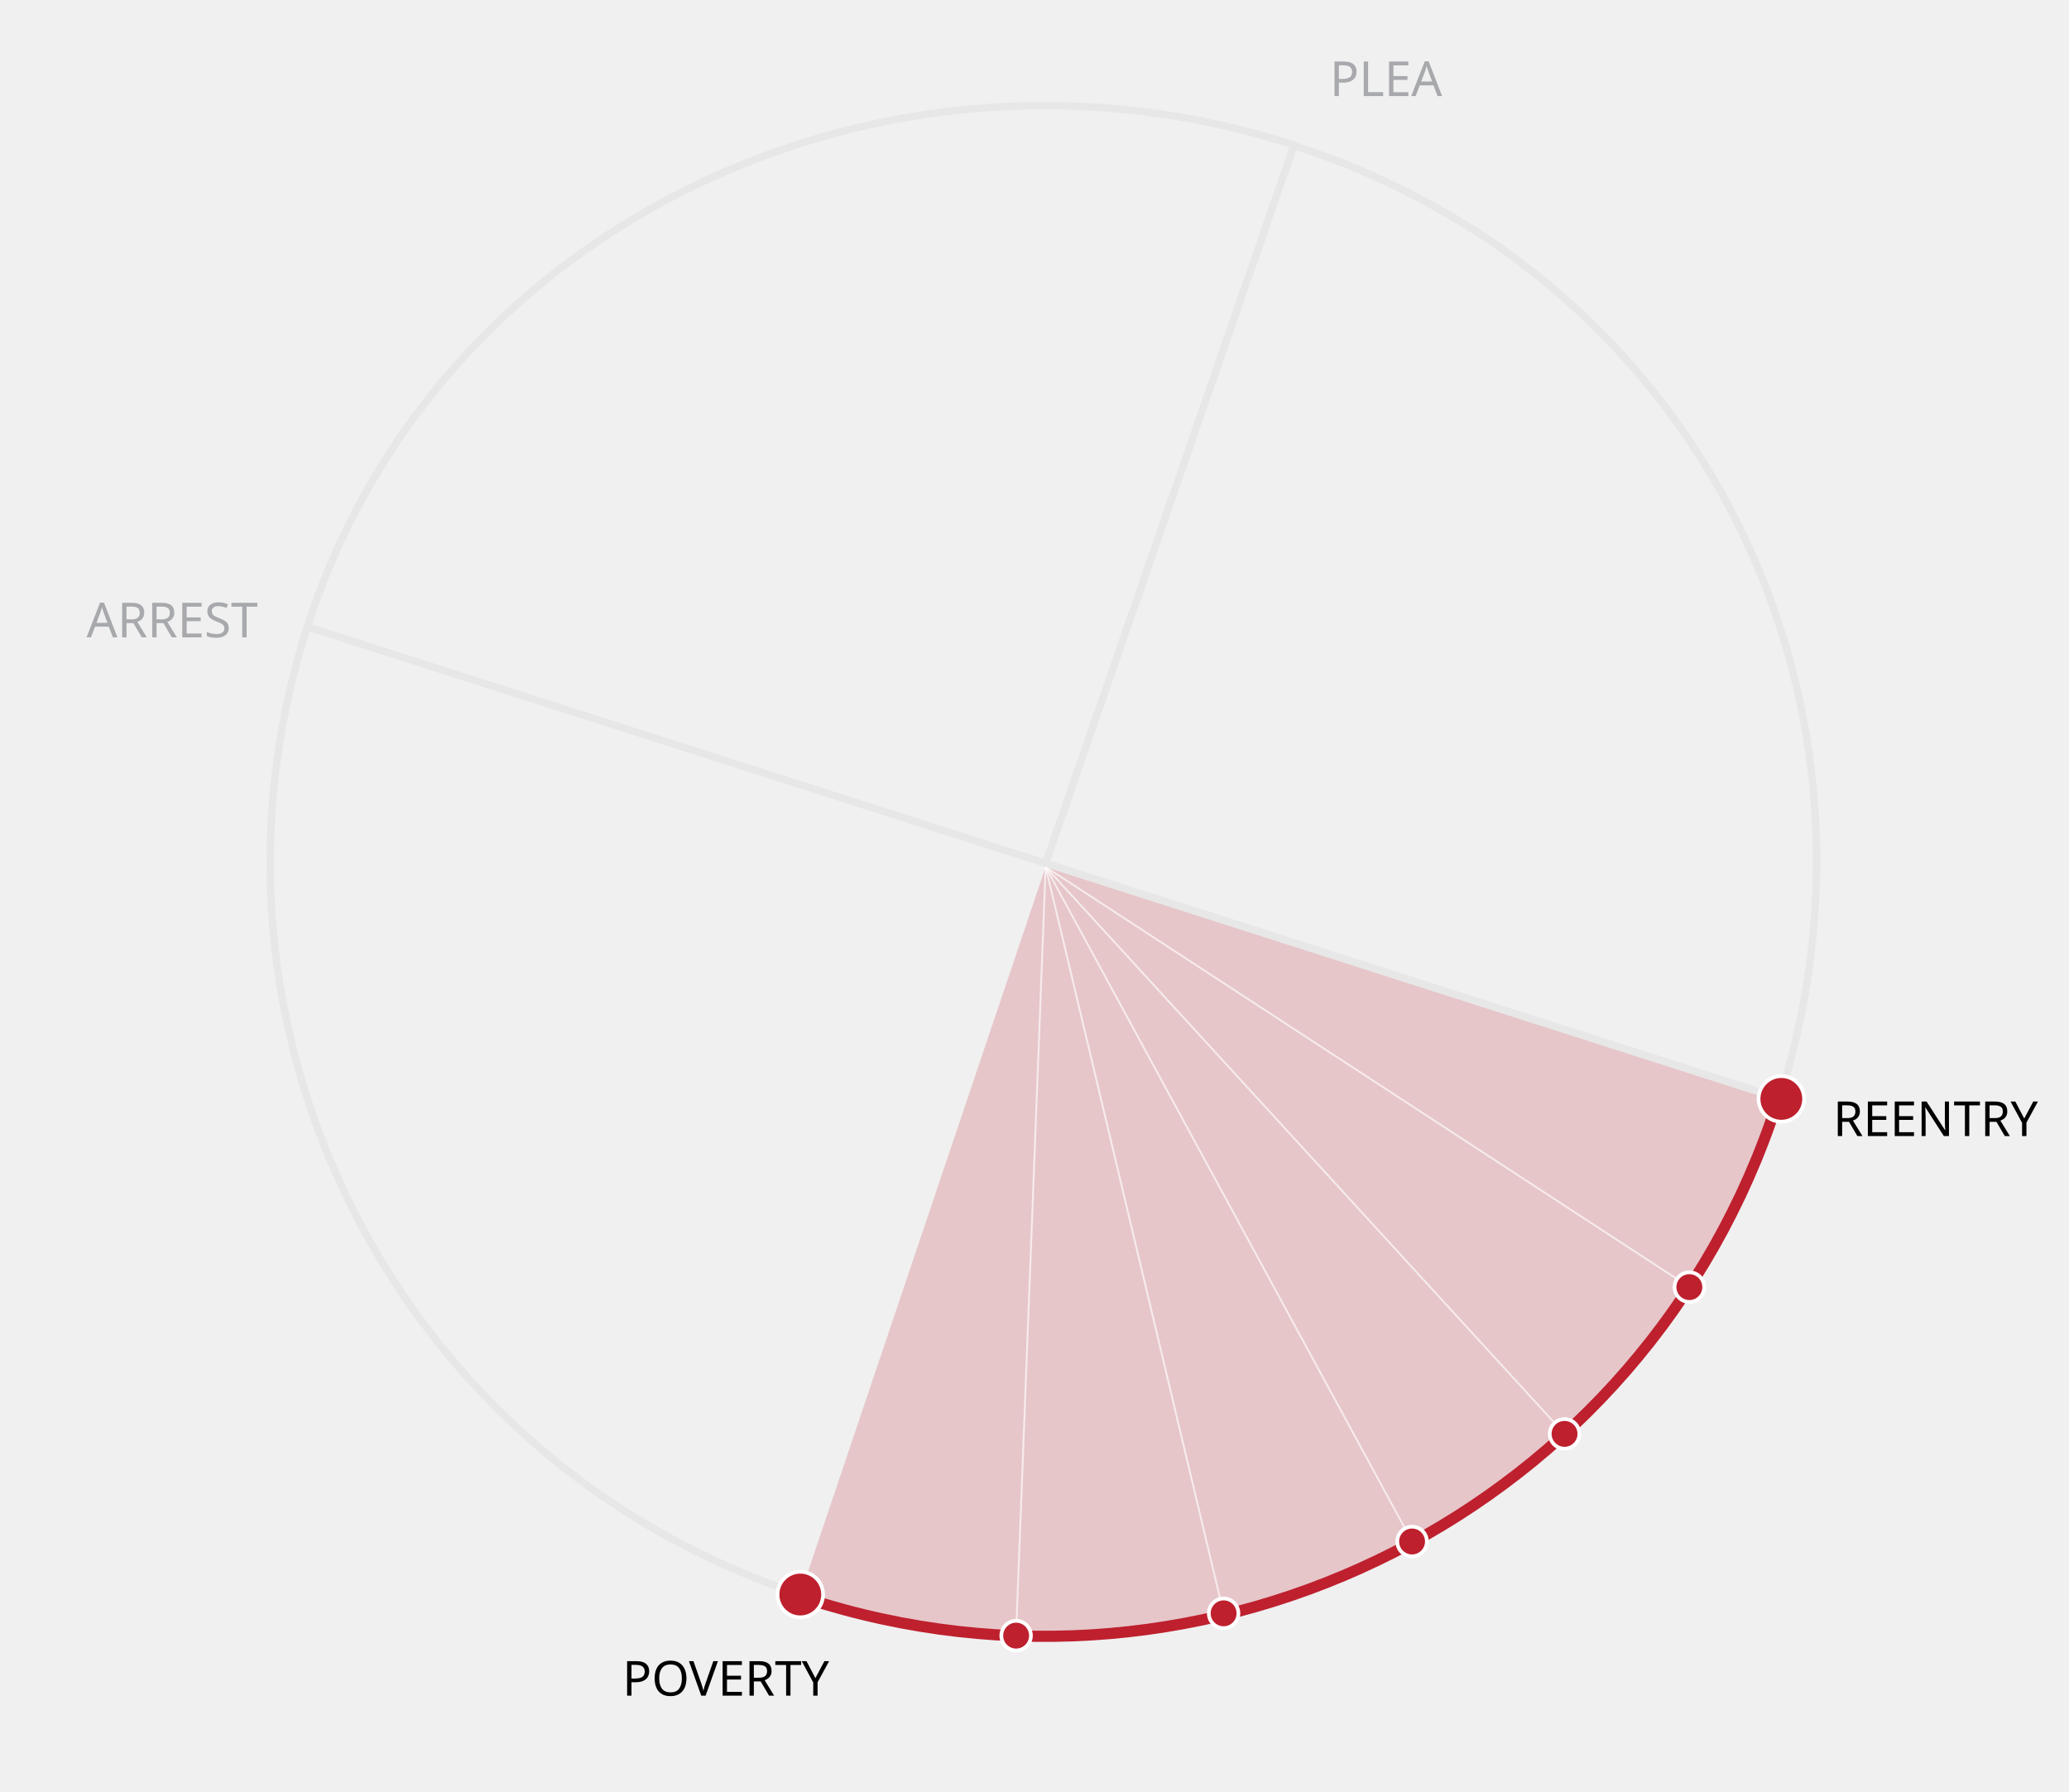
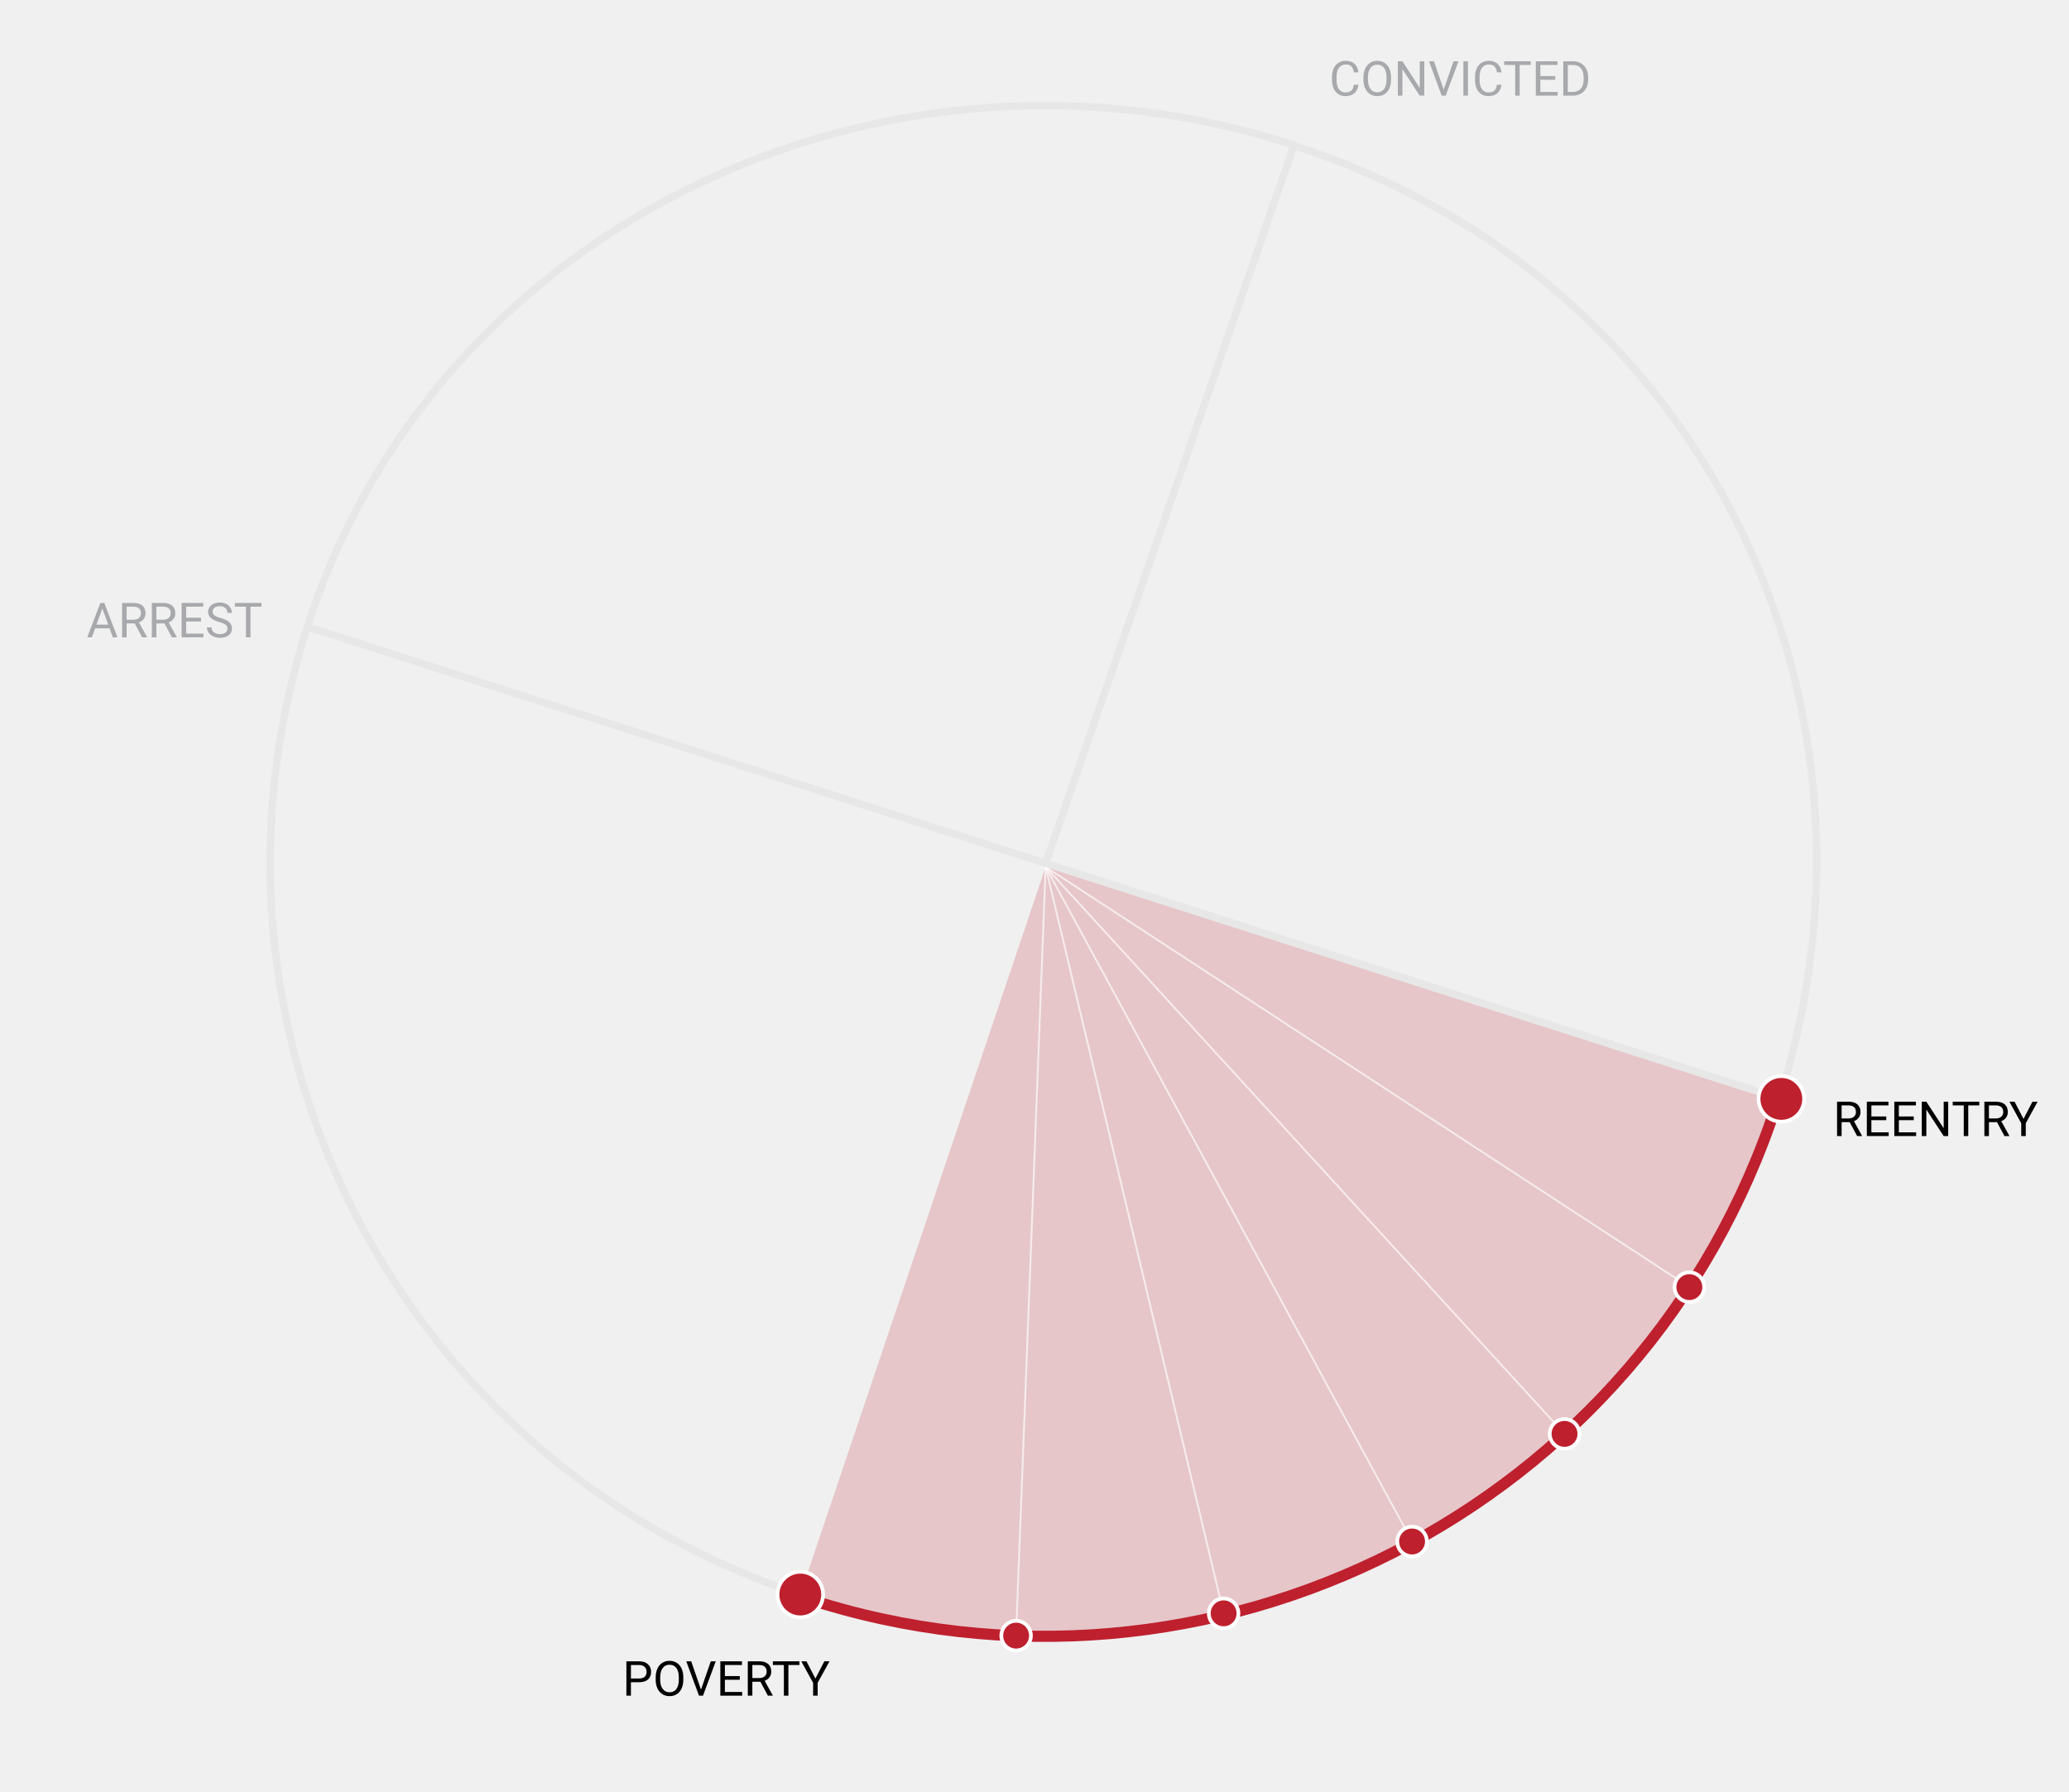
<svg xmlns="http://www.w3.org/2000/svg" version="1.1" id="Layer_1" x="0px" y="0px" viewBox="0 0 556.472 481.872" enable-background="new 0 0 556.472 481.872" xml:space="preserve">
  <path opacity="0.2" fill="#BE1E2D" d="M478.511,296.329c-35.599,109.465-153.802,168.069-263.263,132.474l65.982-195.674  L478.511,296.329z" />
-   <path fill="none" stroke="#E7E7E7" stroke-width="2" stroke-miterlimit="10" d="M478.011,297.397  c35.379-108.789-20.58-222.658-129.373-258.039" />
+   <path fill="none" stroke="#E7E7E7" stroke-width="2" stroke-miterlimit="10" d="M478.011,297.396  c35.379-108.789-20.58-222.658-129.373-258.039" />
  <g>
    <path fill="none" stroke="#E7E7E7" stroke-width="2" stroke-miterlimit="10" d="M82.871,167.881   C47.492,276.668,106.997,393.537,215.79,428.92" />
  </g>
-   <path fill="none" stroke="#E7E7E7" stroke-width="2" stroke-miterlimit="10" d="M348.039,39.02  C239.247,3.643,118.251,59.088,82.871,167.881" />
+   <path fill="none" stroke="#E7E7E7" stroke-width="2" stroke-miterlimit="10" d="M348.039,39.019  C239.247,3.643,118.251,59.088,82.871,167.881" />
  <path fill="none" stroke="#BE202E" stroke-width="3" stroke-miterlimit="10" d="M216.808,429.838  c108.789,35.375,225.66-24.133,261.041-132.922" />
-   <text transform="matrix(1 0 0 1 167.4008 456)" font-family="'Roboto-Regular'" font-size="13px">POVERTY</text>
  <g>
-     <text transform="matrix(1 0 0 1 493.0239 305.5078)" font-family="'Roboto-Regular'" font-size="13px">REENTRY</text>
+     <path d="M169.692,452.382V456h-1.219v-9.242h3.409c1.012,0,1.804,0.258,2.377,0.774s0.86,1.2,0.86,2.05   c0,0.897-0.28,1.589-0.841,2.073s-1.364,0.727-2.409,0.727H169.692z M169.692,451.385h2.19c0.651,0,1.151-0.153,1.498-0.461   c0.347-0.307,0.521-0.751,0.521-1.332c0-0.551-0.174-0.991-0.521-1.322s-0.823-0.502-1.429-0.516h-2.26V451.385z" />
+     <path d="M183.784,451.678c0,0.905-0.152,1.695-0.457,2.37s-0.736,1.19-1.295,1.546s-1.21,0.533-1.955,0.533   c-0.728,0-1.373-0.179-1.936-0.536s-1-0.868-1.311-1.53c-0.312-0.662-0.471-1.429-0.479-2.301v-0.666   c0-0.889,0.154-1.674,0.464-2.355c0.309-0.682,0.745-1.203,1.311-1.564c0.564-0.362,1.211-0.543,1.939-0.543   c0.74,0,1.393,0.179,1.958,0.536c0.564,0.357,0.999,0.876,1.304,1.556c0.305,0.679,0.457,1.469,0.457,2.371V451.678z    M182.572,451.08c0-1.096-0.22-1.937-0.66-2.522s-1.056-0.88-1.847-0.88c-0.771,0-1.377,0.294-1.819,0.88s-0.669,1.399-0.683,2.44   v0.68c0,1.062,0.224,1.896,0.67,2.504s1.062,0.91,1.844,0.91c0.787,0,1.396-0.286,1.828-0.859s0.654-1.396,0.667-2.467V451.08z" />
+     <path d="M188.533,454.381l2.641-7.623h1.332L189.078,456h-1.078l-3.422-9.242h1.326L188.533,454.381z" />
+     <path d="M198.968,451.729h-4.006v3.275h4.653V456h-5.872v-9.242h5.809v0.996h-4.59v2.978h4.006V451.729z" />
+     <path d="M204.523,452.262h-2.172V456h-1.225v-9.242h3.06c1.041,0,1.842,0.237,2.402,0.711s0.841,1.164,0.841,2.069   c0,0.575-0.155,1.077-0.466,1.505c-0.312,0.427-0.744,0.746-1.298,0.958l2.17,3.923V456h-1.307L204.523,452.262z M202.351,451.265   h1.873c0.605,0,1.087-0.157,1.444-0.471s0.536-0.733,0.536-1.259c0-0.572-0.17-1.011-0.511-1.316s-0.833-0.46-1.476-0.465h-1.867   V451.265z" />
+     <path d="M215.015,447.754h-2.971V456h-1.213v-8.246h-2.965v-0.996h7.148V447.754z" />
+     <path d="M219.305,451.398l2.412-4.641h1.385l-3.188,5.795V456h-1.219v-3.447l-3.186-5.795h1.396L219.305,451.398z" />
  </g>
  <g>
-     <text transform="matrix(1 0 0 1 23.2846 171.3896)" fill="#A7A9AC" font-family="'Roboto-Regular'" font-size="13px">ARREST</text>
+     <g>
+       <path d="M497.487,301.77h-2.172v3.738h-1.225v-9.242h3.06c1.041,0,1.842,0.237,2.402,0.711s0.841,1.164,0.841,2.069    c0,0.575-0.155,1.077-0.466,1.505c-0.312,0.427-0.744,0.746-1.298,0.958l2.17,3.923v0.076h-1.307L497.487,301.77z     M495.315,300.772h1.873c0.605,0,1.087-0.157,1.444-0.471s0.536-0.733,0.536-1.259c0-0.572-0.17-1.011-0.511-1.316    s-0.833-0.46-1.476-0.465h-1.867V300.772z" />
+       <path d="M507.326,301.236h-4.006v3.275h4.653v0.996h-5.872v-9.242h5.809v0.996h-4.59v2.978h4.006V301.236z" />
+       <path d="M514.714,301.236h-4.006v3.275h4.653v0.996h-5.872v-9.242h5.809v0.996h-4.59v2.978h4.006V301.236z" />
+       <path d="M523.982,305.508h-1.225l-4.653-7.122v7.122h-1.226v-9.242h1.226l4.665,7.154v-7.154h1.213V305.508z" />
+       <path d="M532.348,297.262h-2.971v8.246h-1.213v-8.246H525.2v-0.996h7.148V297.262z" />
+       <path d="M537.109,301.77h-2.172v3.738h-1.225v-9.242h3.06c1.041,0,1.842,0.237,2.402,0.711s0.841,1.164,0.841,2.069    c0,0.575-0.155,1.077-0.466,1.505c-0.312,0.427-0.744,0.746-1.298,0.958l2.17,3.923v0.076h-1.307L537.109,301.77z     M534.937,300.772h1.873c0.605,0,1.087-0.157,1.444-0.471s0.536-0.733,0.536-1.259c0-0.572-0.17-1.011-0.511-1.316    s-0.833-0.46-1.476-0.465h-1.867V300.772z" />
+       <path d="M544.236,300.906l2.412-4.641h1.385l-3.188,5.795v3.447h-1.219v-3.447l-3.186-5.795h1.396L544.236,300.906z" />
+     </g>
  </g>
-   <text transform="matrix(1 0 0 1 357.6577 25.8291)" fill="#A7A9AC" font-family="'Roboto-Regular'" font-size="13px">PLEA</text>
+   <g>
+     <g>
+       <path fill="#A7A9AC" d="M29.46,168.972h-3.871l-0.87,2.418h-1.257l3.529-9.242h1.066l3.535,9.242h-1.25L29.46,168.972z     M25.956,167.975h3.143l-1.574-4.323L25.956,167.975z" />
+       <path fill="#A7A9AC" d="M36.228,167.651h-2.172v3.738h-1.225v-9.242h3.06c1.041,0,1.842,0.237,2.402,0.711    s0.841,1.164,0.841,2.069c0,0.575-0.155,1.077-0.466,1.505c-0.312,0.427-0.744,0.746-1.298,0.958l2.17,3.923v0.076h-1.307    L36.228,167.651z M34.056,166.654h1.873c0.605,0,1.087-0.157,1.444-0.471s0.536-0.733,0.536-1.259c0-0.572-0.17-1.011-0.511-1.316    s-0.833-0.46-1.476-0.465h-1.867V166.654z" />
+       <path fill="#A7A9AC" d="M44.232,167.651H42.06v3.738h-1.225v-9.242h3.06c1.041,0,1.842,0.237,2.402,0.711s0.841,1.164,0.841,2.069    c0,0.575-0.155,1.077-0.466,1.505c-0.312,0.427-0.744,0.746-1.298,0.958l2.17,3.923v0.076h-1.307L44.232,167.651z M42.06,166.654    h1.873c0.605,0,1.087-0.157,1.444-0.471s0.536-0.733,0.536-1.259c0-0.572-0.17-1.011-0.511-1.316s-0.833-0.46-1.476-0.465H42.06    V166.654z" />
+       <path fill="#A7A9AC" d="M54.071,167.118h-4.006v3.275h4.653v0.996h-5.872v-9.242h5.809v0.996h-4.59v2.978h4.006V167.118z" />
+       <path fill="#A7A9AC" d="M58.958,167.271c-1.045-0.301-1.806-0.67-2.282-1.108c-0.476-0.438-0.714-0.979-0.714-1.622    c0-0.728,0.291-1.329,0.873-1.806c0.582-0.476,1.338-0.714,2.269-0.714c0.635,0,1.201,0.123,1.698,0.368s0.883,0.584,1.155,1.016    c0.273,0.432,0.41,0.903,0.41,1.415h-1.226c0-0.561-0.178-1.001-0.533-1.321s-0.856-0.481-1.505-0.481    c-0.601,0-1.069,0.133-1.405,0.398c-0.337,0.265-0.505,0.632-0.505,1.103c0,0.378,0.16,0.696,0.479,0.957s0.863,0.499,1.631,0.716    c0.769,0.216,1.369,0.454,1.803,0.715c0.434,0.26,0.756,0.563,0.965,0.91c0.21,0.348,0.314,0.756,0.314,1.226    c0,0.749-0.292,1.349-0.876,1.8c-0.584,0.45-1.365,0.676-2.342,0.676c-0.635,0-1.228-0.122-1.777-0.365    c-0.551-0.243-0.975-0.576-1.273-1c-0.298-0.423-0.447-0.903-0.447-1.44h1.225c0,0.559,0.207,1,0.619,1.323    c0.413,0.324,0.964,0.486,1.654,0.486c0.643,0,1.136-0.132,1.479-0.395c0.343-0.262,0.514-0.619,0.514-1.072    s-0.158-0.803-0.476-1.051C60.368,167.756,59.792,167.511,58.958,167.271z" />
+       <path fill="#A7A9AC" d="M70.333,163.144h-2.971v8.246H66.15v-8.246h-2.965v-0.996h7.148V163.144z" />
+     </g>
+   </g>
  <path fill="#BE202E" stroke="#FFFFFF" stroke-miterlimit="10" d="M210.918,424.471c2.393-2.393,6.268-2.393,8.662,0  c2.395,2.395,2.391,6.27,0,8.662c-2.395,2.393-6.27,2.396-8.664,0.002C208.522,430.738,208.526,426.861,210.918,424.471z" />
  <g>
    <line opacity="0.65" fill="none" stroke="#FFFFFF" stroke-width="0.5" stroke-miterlimit="10" x1="281.231" y1="233.129" x2="454.365" y2="346.13" />
    <line opacity="0.65" fill="none" stroke="#FFFFFF" stroke-width="0.5" stroke-miterlimit="10" x1="281.231" y1="233.129" x2="420.795" y2="385.596" />
    <line opacity="0.65" fill="none" stroke="#FFFFFF" stroke-width="0.5" stroke-miterlimit="10" x1="281.231" y1="233.129" x2="379.784" y2="414.537" />
    <line opacity="0.65" fill="none" stroke="#FFFFFF" stroke-width="0.5" stroke-miterlimit="10" x1="281.231" y1="233.129" x2="329.102" y2="433.856" />
    <line opacity="0.65" fill="none" stroke="#FFFFFF" stroke-width="0.5" stroke-miterlimit="10" x1="281.231" y1="233.129" x2="273.294" y2="439.203" />
  </g>
-   <line fill="none" stroke="#E7E7E7" stroke-width="2" stroke-miterlimit="10" x1="479.101" y1="295.514" x2="279.982" y2="231.729" />
+   <line fill="none" stroke="#E7E7E7" stroke-width="2" stroke-miterlimit="10" x1="479.101" y1="295.514" x2="279.982" y2="231.728" />
  <line fill="none" stroke="#E7E7E7" stroke-width="2" stroke-miterlimit="10" x1="281.231" y1="232.16" x2="82.112" y2="168.375" />
  <line fill="none" stroke="#E7E7E7" stroke-width="2" stroke-miterlimit="10" x1="281.231" y1="232.16" x2="348.354" y2="38.106" />
-   <path fill="#BE202E" stroke="#FFFFFF" stroke-miterlimit="10" d="M474.772,291.181c2.393-2.393,6.268-2.393,8.662,0  c2.395,2.395,2.391,6.27,0,8.662c-2.395,2.393-6.27,2.396-8.664,0.002C472.375,297.448,472.379,293.571,474.772,291.181z" />
+   <path fill="#BE202E" stroke="#FFFFFF" stroke-miterlimit="10" d="M474.772,291.181c2.393-2.393,6.268-2.393,8.662,0  c2.395,2.395,2.391,6.27,0,8.662c-2.395,2.393-6.27,2.397-8.664,0.002C472.375,297.448,472.379,293.571,474.772,291.181z" />
  <path fill="#BE202E" stroke="#FFFFFF" stroke-miterlimit="10" d="M270.481,437.038c1.553-1.555,4.072-1.555,5.627,0  c1.555,1.555,1.555,4.074,0.002,5.627c-1.557,1.557-4.076,1.557-5.631,0C268.922,441.11,268.926,438.593,270.481,437.038z" />
  <path fill="#BE202E" stroke="#FFFFFF" stroke-miterlimit="10" d="M326.287,431.042c1.555-1.555,4.072-1.555,5.629,0  c1.555,1.557,1.553,4.074,0.002,5.629c-1.557,1.555-4.076,1.555-5.631,0C324.73,435.114,324.734,432.597,326.287,431.042z" />
  <path fill="#BE202E" stroke="#FFFFFF" stroke-miterlimit="10" d="M376.971,411.724c1.553-1.557,4.072-1.557,5.627,0  c1.557,1.555,1.555,4.074,0.002,5.627c-1.557,1.557-4.076,1.557-5.631,0C375.414,415.796,375.416,413.276,376.971,411.724z" />
  <circle fill="#BE202E" stroke="#FFFFFF" stroke-miterlimit="10" cx="420.795" cy="385.596" r="3.98" />
  <circle fill="#BE202E" stroke="#FFFFFF" stroke-miterlimit="10" cx="454.365" cy="346.13" r="3.98" />
+   <g>
+     <path fill="#A7A9AC" d="M365.363,22.789c-0.114,0.978-0.475,1.731-1.082,2.263s-1.415,0.797-2.422,0.797   c-1.092,0-1.967-0.392-2.625-1.174c-0.658-0.783-0.986-1.831-0.986-3.143v-0.889c0-0.859,0.153-1.614,0.46-2.266   c0.307-0.652,0.741-1.152,1.304-1.502c0.563-0.349,1.215-0.523,1.955-0.523c0.982,0,1.77,0.274,2.361,0.822   c0.593,0.548,0.938,1.307,1.035,2.275h-1.225c-0.106-0.738-0.336-1.273-0.689-1.604s-0.848-0.497-1.482-0.497   c-0.778,0-1.389,0.288-1.831,0.864s-0.663,1.396-0.663,2.459v0.896c0,1.004,0.209,1.803,0.629,2.396   c0.418,0.593,1.005,0.89,1.758,0.89c0.677,0,1.196-0.154,1.559-0.461c0.361-0.307,0.602-0.841,0.721-1.603H365.363z" />
+     <path fill="#A7A9AC" d="M374.134,21.399c0,0.905-0.152,1.695-0.457,2.37s-0.736,1.19-1.295,1.546s-1.21,0.533-1.955,0.533   c-0.728,0-1.373-0.179-1.936-0.536s-1-0.868-1.311-1.53c-0.312-0.662-0.471-1.429-0.479-2.301v-0.666   c0-0.889,0.154-1.674,0.464-2.355c0.309-0.682,0.745-1.203,1.311-1.564c0.564-0.362,1.211-0.543,1.939-0.543   c0.74,0,1.393,0.179,1.958,0.536c0.564,0.357,0.999,0.876,1.304,1.556c0.305,0.679,0.457,1.469,0.457,2.371V21.399z    M372.922,20.802c0-1.096-0.22-1.937-0.66-2.522s-1.056-0.88-1.847-0.88c-0.771,0-1.377,0.294-1.819,0.88s-0.669,1.399-0.683,2.44   v0.68c0,1.062,0.224,1.896,0.67,2.504s1.062,0.91,1.844,0.91c0.787,0,1.396-0.286,1.828-0.859s0.654-1.396,0.667-2.467V20.802z" />
+     <path fill="#A7A9AC" d="M383.066,25.722h-1.225l-4.653-7.122v7.122h-1.226v-9.242h1.226l4.665,7.154v-7.154h1.213V25.722z" />
+     <path fill="#A7A9AC" d="M388.29,24.103l2.641-7.623h1.332l-3.428,9.242h-1.078l-3.422-9.242h1.326L388.29,24.103z" />
+     <path fill="#A7A9AC" d="M394.81,25.722h-1.219v-9.242h1.219V25.722z" />
+     <path fill="#A7A9AC" d="M403.835,22.789c-0.114,0.978-0.475,1.731-1.082,2.263s-1.415,0.797-2.422,0.797   c-1.092,0-1.967-0.392-2.625-1.174c-0.658-0.783-0.986-1.831-0.986-3.143v-0.889c0-0.859,0.153-1.614,0.46-2.266   c0.307-0.652,0.741-1.152,1.304-1.502c0.563-0.349,1.215-0.523,1.955-0.523c0.982,0,1.77,0.274,2.361,0.822   c0.593,0.548,0.938,1.307,1.035,2.275h-1.225c-0.106-0.738-0.336-1.273-0.689-1.604s-0.848-0.497-1.482-0.497   c-0.778,0-1.389,0.288-1.831,0.864s-0.663,1.396-0.663,2.459v0.896c0,1.004,0.209,1.803,0.629,2.396   c0.418,0.593,1.005,0.89,1.758,0.89c0.677,0,1.196-0.154,1.559-0.461c0.361-0.307,0.602-0.841,0.721-1.603H403.835z" />
+     <path fill="#A7A9AC" d="M411.701,17.476h-2.971v8.246h-1.213v-8.246h-2.965v-0.996h7.148V17.476z" />
+     <path fill="#A7A9AC" d="M418.296,21.45h-4.006v3.275h4.653v0.996h-5.872v-9.242h5.809v0.996h-4.59v2.978h4.006V21.45z" />
+     <path fill="#A7A9AC" d="M420.46,25.722v-9.242h2.609c0.804,0,1.515,0.178,2.133,0.533s1.095,0.861,1.432,1.518   c0.336,0.655,0.507,1.408,0.511,2.26v0.59c0,0.872-0.168,1.636-0.505,2.291c-0.336,0.656-0.816,1.16-1.44,1.512   c-0.624,0.351-1.352,0.53-2.181,0.539H420.46z M421.679,17.476v7.25h1.283c0.939,0,1.67-0.293,2.192-0.877   c0.522-0.585,0.784-1.417,0.784-2.497v-0.54c0-1.051-0.246-1.867-0.739-2.449s-1.192-0.878-2.099-0.887H421.679z" />
+   </g>
</svg>
